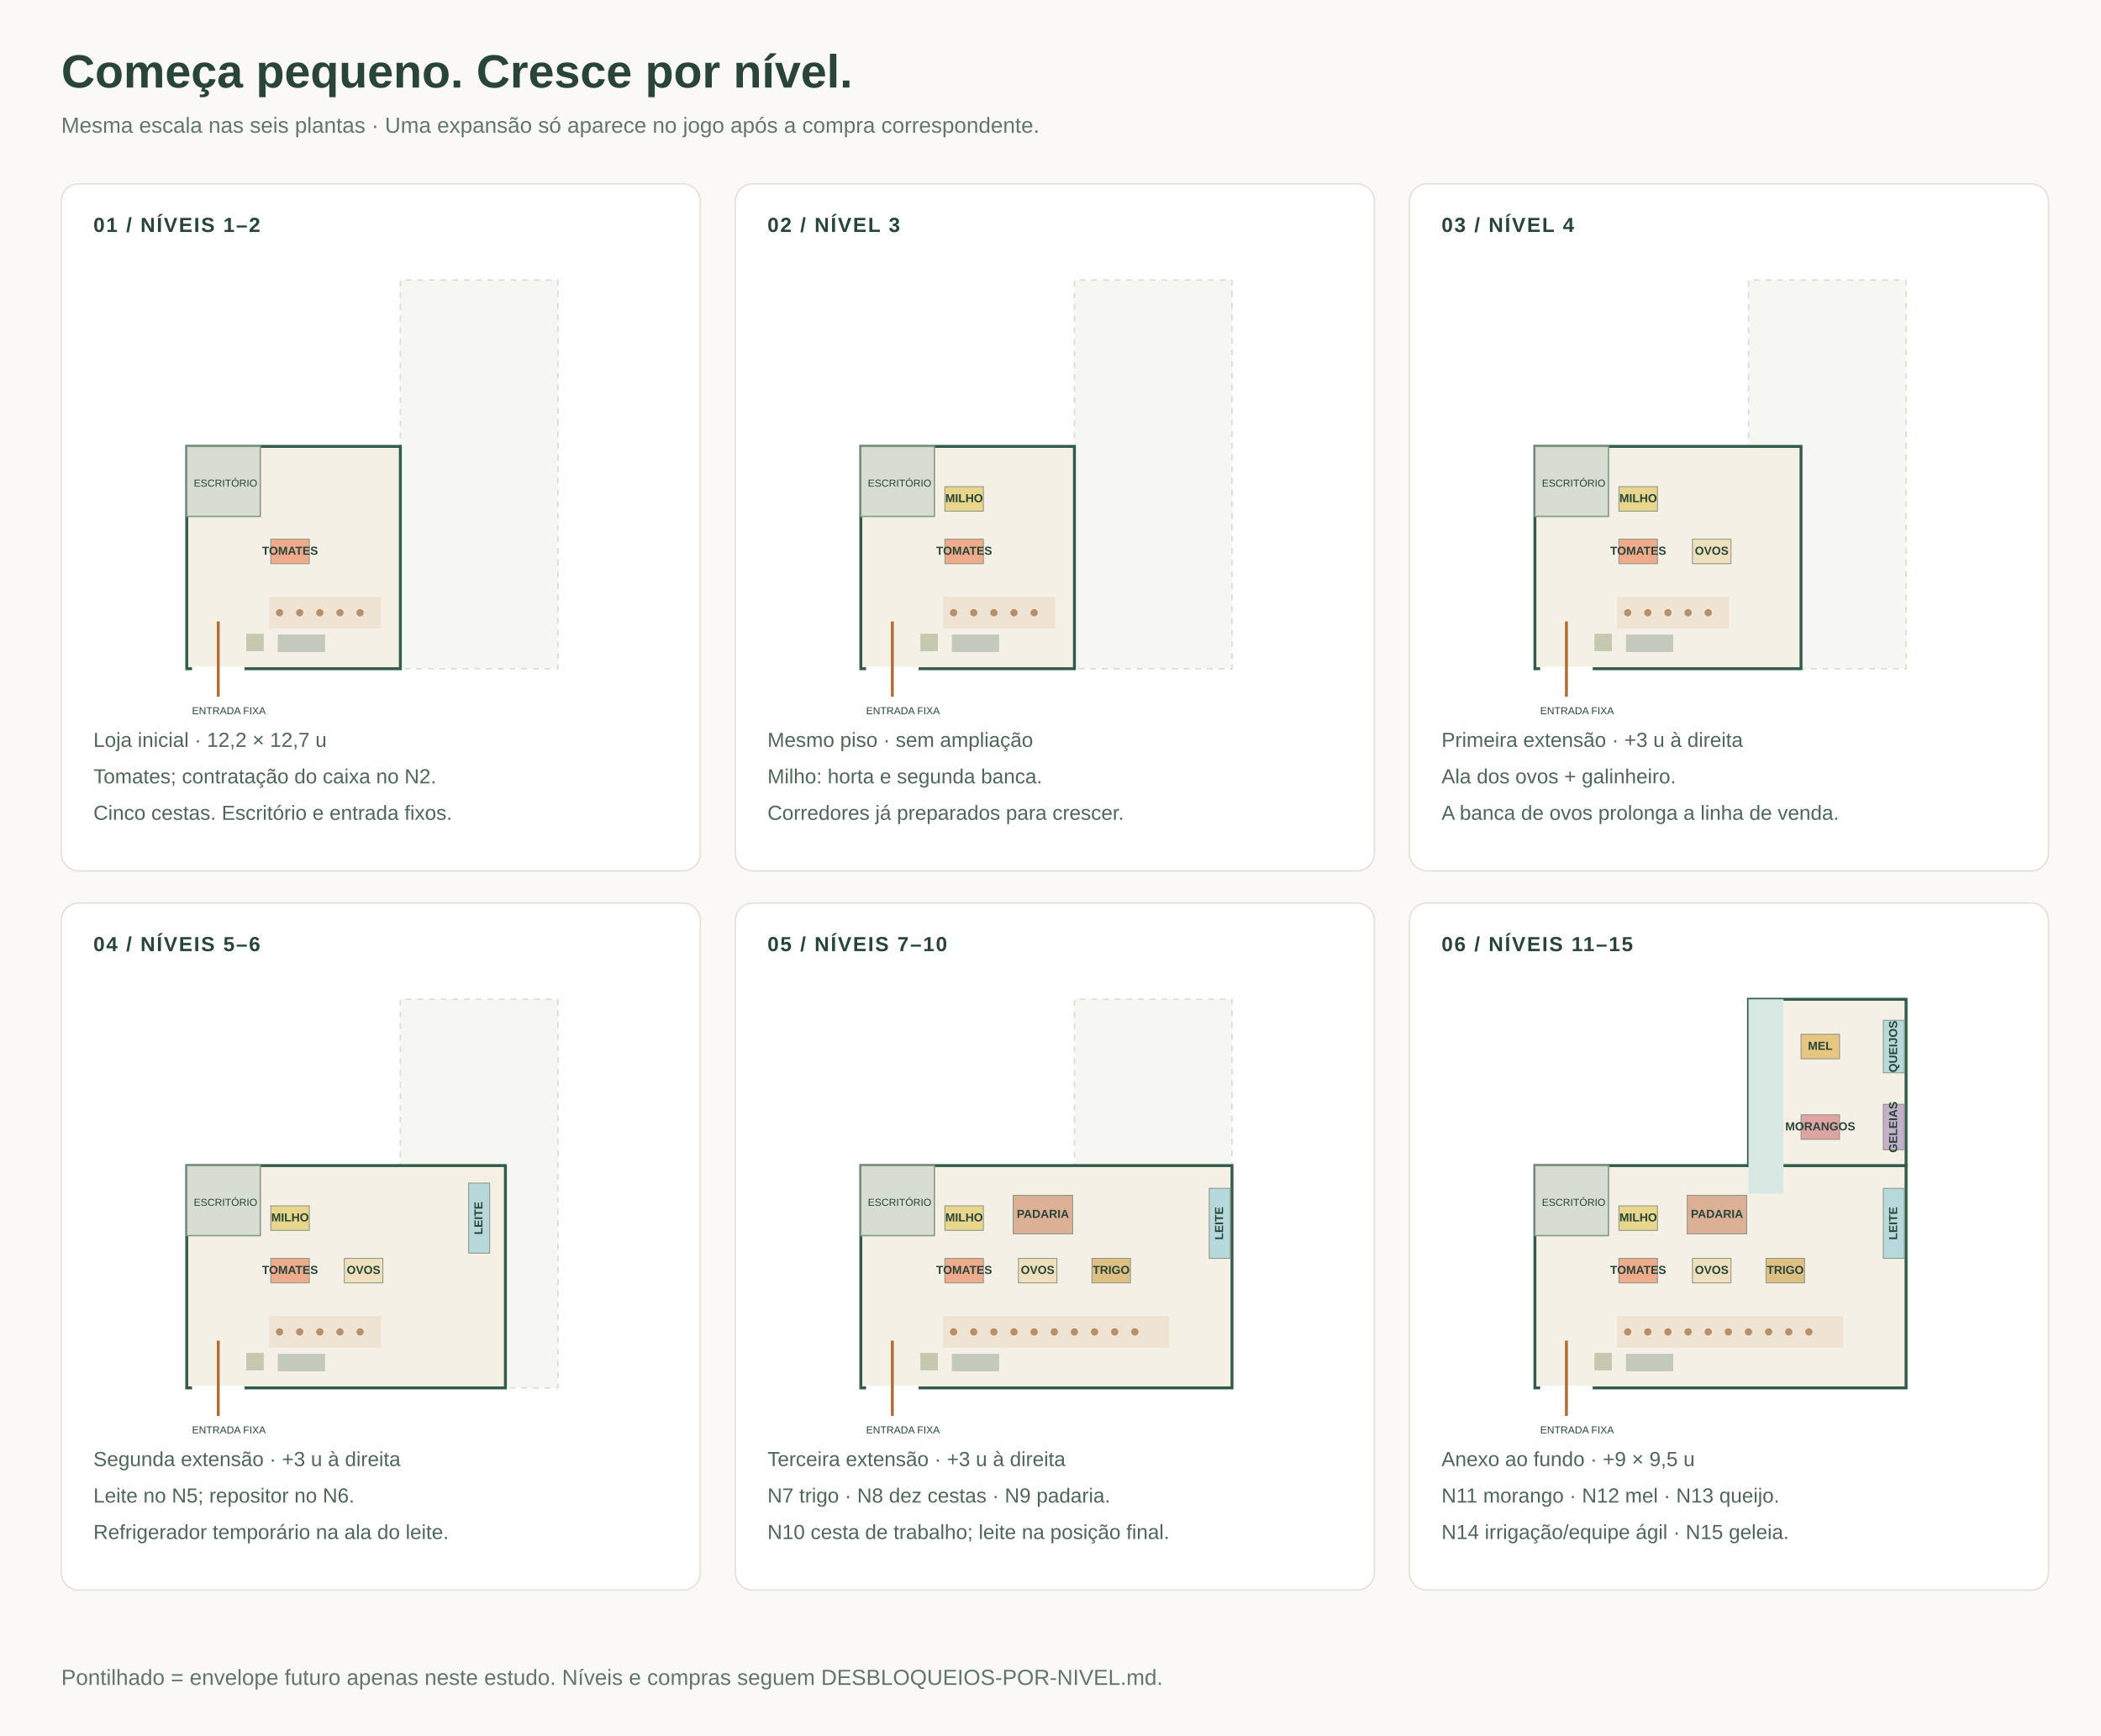
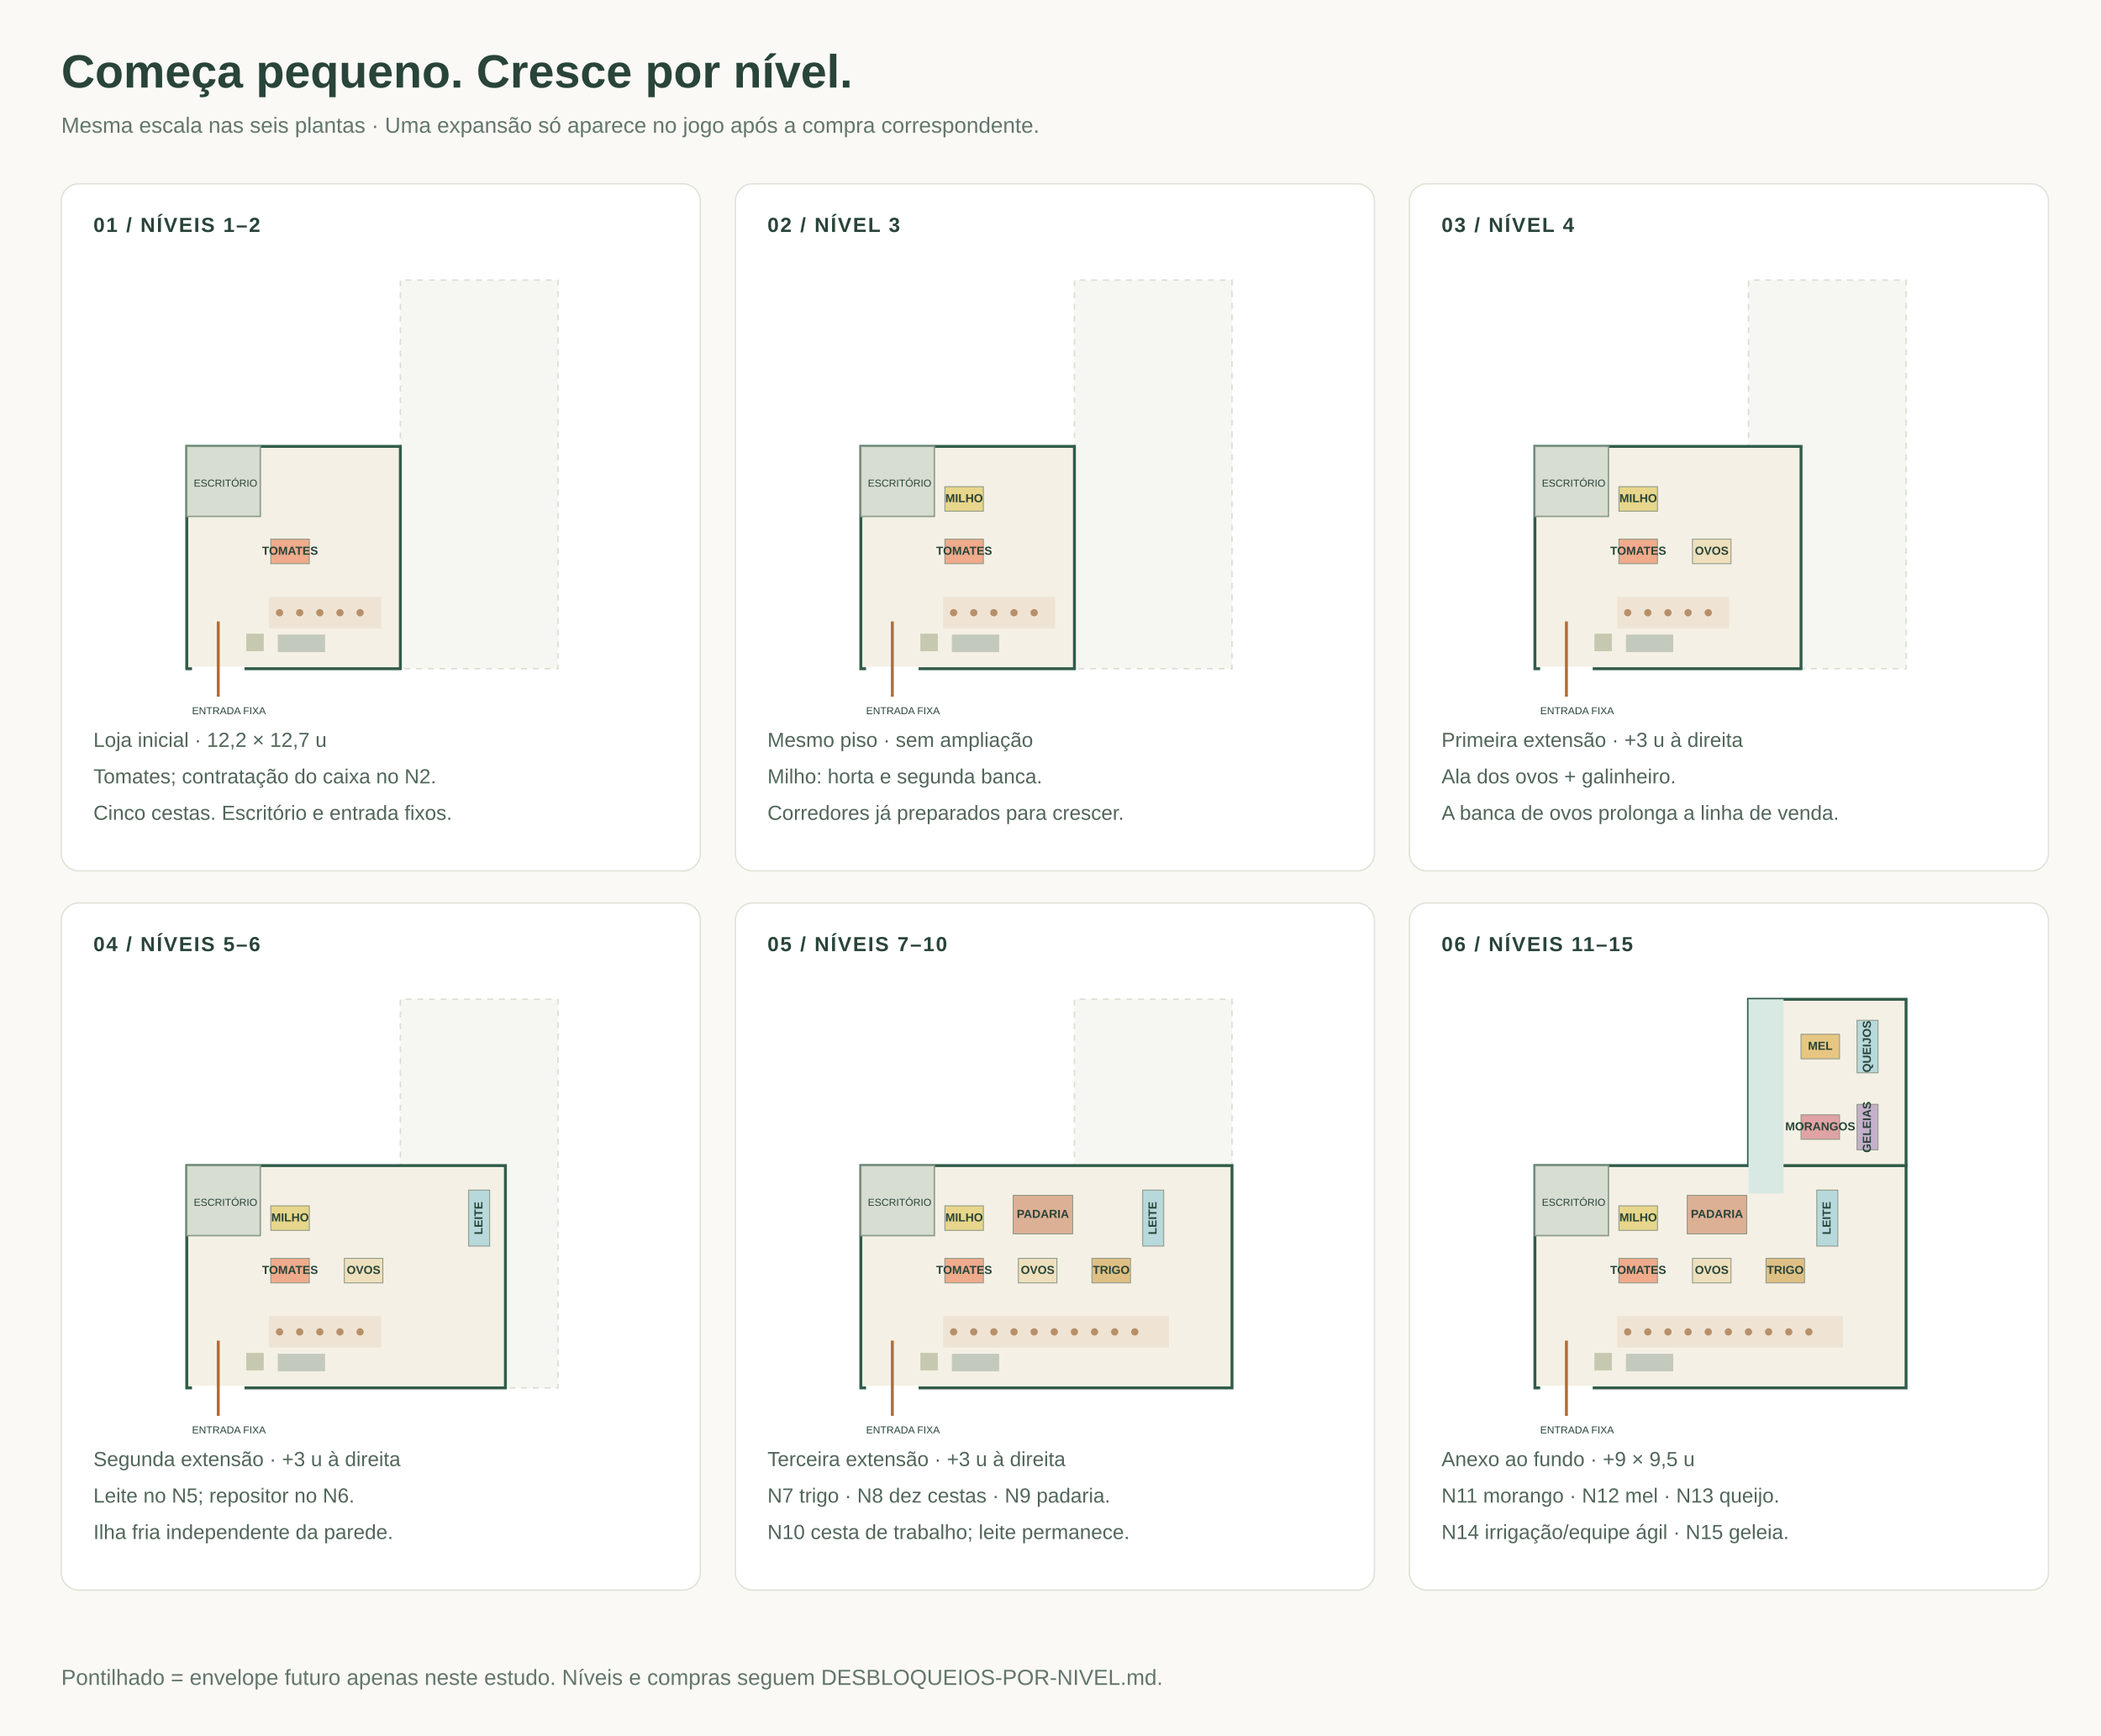
<svg xmlns="http://www.w3.org/2000/svg" width="1440" height="1190" viewBox="0 0 1440 1190" role="img" aria-labelledby="title desc">
  <style>text{font-family:Arial,sans-serif;fill:#294439}.h{font-size:32px;font-weight:bold}.sub{font-size:15px;fill:#63766b}.t{font-size:14px;font-weight:bold;letter-spacing:1px}.n{font-size:14px;fill:#51665a}.f{font-size:8px;font-weight:bold}.mini{font-size:7px}</style>
  <rect width="1440" height="1190" fill="#faf9f5" />
  <text x="42" y="60" class="h">Começa pequeno. Cresce por nível.</text>
  <text x="42" y="91" class="sub">Mesma escala nas seis plantas · Uma expansão só aparece no jogo após a compra correspondente.</text>
  <rect x="42" y="126" width="438" height="471" rx="12" fill="#fff" stroke="#e1e3d9" />
  <text x="64" y="159" class="t">01 / NÍVEIS 1–2</text>
  <path d="M128,306H274.4V192H382.4V458.4H128Z" fill="#f6f7f2" stroke="#d8dfd2" stroke-dasharray="4 4" />
  <rect x="128" y="306" width="146.4" height="152.4" fill="#f4f0e5" stroke="#315c49" stroke-width="2" />
  <rect x="128" y="306" width="50.4" height="48" fill="#d8ddd1" stroke="#8b9c8d" />
  <text x="132.8" y="333.6" class="mini">ESCRITÓRIO</text>
  <rect x="185.6" y="369.6" width="26.4" height="16.8" fill="#efab8c" stroke="#8b9585" stroke-width="0.6" />
  <text transform="translate(198.8,378)" text-anchor="middle" dominant-baseline="middle" class="f">TOMATES</text>
  <rect x="184.4" y="409.2" width="76.8" height="21.6" fill="#efe4d4" />
  <rect x="190.4" y="435" width="32.4" height="12" fill="#c4c9be" />
  <rect x="168.8" y="434.4" width="12" height="12" fill="#c6c9af" />
  <circle cx="191.6" cy="420" r="2.5" fill="#b79069" />
  <circle cx="205.4" cy="420" r="2.5" fill="#b79069" />
  <circle cx="219.2" cy="420" r="2.5" fill="#b79069" />
  <circle cx="233" cy="420" r="2.5" fill="#b79069" />
  <circle cx="246.8" cy="420" r="2.5" fill="#b79069" />
  <rect x="131.6" y="456.96" width="36" height="2.88" fill="#fff" />
  <path d="M149.6,477.6V426" stroke="#b16d36" stroke-width="2" />
  <text x="131.6" y="489.6" class="mini">ENTRADA FIXA</text>
  <text x="64" y="512" class="n">Loja inicial · 12,2 × 12,7 u</text>
  <text x="64" y="537" class="n">Tomates; contratação do caixa no N2.</text>
  <text x="64" y="562" class="n">Cinco cestas. Escritório e entrada fixos.</text>
  <rect x="504" y="126" width="438" height="471" rx="12" fill="#fff" stroke="#e1e3d9" />
  <text x="526" y="159" class="t">02 / NÍVEL 3</text>
  <path d="M590,306H736.4V192H844.4V458.4H590Z" fill="#f6f7f2" stroke="#d8dfd2" stroke-dasharray="4 4" />
  <rect x="590" y="306" width="146.4" height="152.4" fill="#f4f0e5" stroke="#315c49" stroke-width="2" />
  <rect x="590" y="306" width="50.4" height="48" fill="#d8ddd1" stroke="#8b9c8d" />
  <text x="594.8" y="333.6" class="mini">ESCRITÓRIO</text>
  <rect x="647.6" y="369.6" width="26.4" height="16.8" fill="#efab8c" stroke="#8b9585" stroke-width="0.6" />
  <text transform="translate(660.8,378)" text-anchor="middle" dominant-baseline="middle" class="f">TOMATES</text>
  <rect x="647.6" y="333.6" width="26.4" height="16.8" fill="#e7d68b" stroke="#8b9585" stroke-width="0.6" />
  <text transform="translate(660.8,342)" text-anchor="middle" dominant-baseline="middle" class="f">MILHO</text>
  <rect x="646.4" y="409.2" width="76.8" height="21.6" fill="#efe4d4" />
  <rect x="652.4" y="435" width="32.4" height="12" fill="#c4c9be" />
  <rect x="630.8" y="434.4" width="12" height="12" fill="#c6c9af" />
  <circle cx="653.6" cy="420" r="2.5" fill="#b79069" />
  <circle cx="667.4" cy="420" r="2.5" fill="#b79069" />
  <circle cx="681.2" cy="420" r="2.5" fill="#b79069" />
  <circle cx="695" cy="420" r="2.5" fill="#b79069" />
  <circle cx="708.8" cy="420" r="2.5" fill="#b79069" />
  <rect x="593.6" y="456.96" width="36" height="2.88" fill="#fff" />
  <path d="M611.6,477.6V426" stroke="#b16d36" stroke-width="2" />
  <text x="593.6" y="489.6" class="mini">ENTRADA FIXA</text>
  <text x="526" y="512" class="n">Mesmo piso · sem ampliação</text>
  <text x="526" y="537" class="n">Milho: horta e segunda banca.</text>
  <text x="526" y="562" class="n">Corredores já preparados para crescer.</text>
  <rect x="966" y="126" width="438" height="471" rx="12" fill="#fff" stroke="#e1e3d9" />
  <text x="988" y="159" class="t">03 / NÍVEL 4</text>
  <path d="M1052,306H1198.4V192H1306.4V458.4H1052Z" fill="#f6f7f2" stroke="#d8dfd2" stroke-dasharray="4 4" />
  <rect x="1052" y="306" width="182.4" height="152.4" fill="#f4f0e5" stroke="#315c49" stroke-width="2" />
  <rect x="1052" y="306" width="50.4" height="48" fill="#d8ddd1" stroke="#8b9c8d" />
  <text x="1056.8" y="333.6" class="mini">ESCRITÓRIO</text>
  <rect x="1109.6" y="369.6" width="26.4" height="16.8" fill="#efab8c" stroke="#8b9585" stroke-width="0.6" />
  <text transform="translate(1122.8,378)" text-anchor="middle" dominant-baseline="middle" class="f">TOMATES</text>
  <rect x="1109.6" y="333.6" width="26.4" height="16.8" fill="#e7d68b" stroke="#8b9585" stroke-width="0.6" />
  <text transform="translate(1122.8,342)" text-anchor="middle" dominant-baseline="middle" class="f">MILHO</text>
  <rect x="1160" y="369.6" width="26.4" height="16.8" fill="#eee0bd" stroke="#8b9585" stroke-width="0.6" />
  <text transform="translate(1173.2,378)" text-anchor="middle" dominant-baseline="middle" class="f">OVOS</text>
  <rect x="1108.4" y="409.2" width="76.8" height="21.6" fill="#efe4d4" />
  <rect x="1114.4" y="435" width="32.4" height="12" fill="#c4c9be" />
  <rect x="1092.8" y="434.4" width="12" height="12" fill="#c6c9af" />
  <circle cx="1115.6" cy="420" r="2.5" fill="#b79069" />
  <circle cx="1129.4" cy="420" r="2.5" fill="#b79069" />
  <circle cx="1143.2" cy="420" r="2.5" fill="#b79069" />
  <circle cx="1157" cy="420" r="2.5" fill="#b79069" />
  <circle cx="1170.8" cy="420" r="2.5" fill="#b79069" />
  <rect x="1055.6" y="456.96" width="36" height="2.88" fill="#fff" />
  <path d="M1073.6,477.6V426" stroke="#b16d36" stroke-width="2" />
  <text x="1055.6" y="489.6" class="mini">ENTRADA FIXA</text>
  <text x="988" y="512" class="n">Primeira extensão · +3 u à direita</text>
  <text x="988" y="537" class="n">Ala dos ovos + galinheiro.</text>
  <text x="988" y="562" class="n">A banca de ovos prolonga a linha de venda.</text>
  <rect x="42" y="619" width="438" height="471" rx="12" fill="#fff" stroke="#e1e3d9" />
  <text x="64" y="652" class="t">04 / NÍVEIS 5–6</text>
  <path d="M128,799H274.4V685H382.4V951.4H128Z" fill="#f6f7f2" stroke="#d8dfd2" stroke-dasharray="4 4" />
  <rect x="128" y="799" width="218.4" height="152.4" fill="#f4f0e5" stroke="#315c49" stroke-width="2" />
  <rect x="128" y="799" width="50.4" height="48" fill="#d8ddd1" stroke="#8b9c8d" />
  <text x="132.8" y="826.6" class="mini">ESCRITÓRIO</text>
  <rect x="185.6" y="862.6" width="26.4" height="16.8" fill="#efab8c" stroke="#8b9585" stroke-width="0.6" />
  <text transform="translate(198.8,871)" text-anchor="middle" dominant-baseline="middle" class="f">TOMATES</text>
  <rect x="185.6" y="826.6" width="26.4" height="16.8" fill="#e7d68b" stroke="#8b9585" stroke-width="0.6" />
  <text transform="translate(198.8,835)" text-anchor="middle" dominant-baseline="middle" class="f">MILHO</text>
  <rect x="236" y="862.6" width="26.4" height="16.8" fill="#eee0bd" stroke="#8b9585" stroke-width="0.6" />
  <text transform="translate(249.2,871)" text-anchor="middle" dominant-baseline="middle" class="f">OVOS</text>
-   <rect x="321.2" y="811" width="14.4" height="48" fill="#b8d9db" stroke="#8b9585" stroke-width="0.6" />
+   <rect x="321.2" y="815.8" width="14.4" height="38.4" fill="#b8d9db" stroke="#8b9585" stroke-width="0.6" />
  <text transform="translate(328.4,835) rotate(-90)" text-anchor="middle" dominant-baseline="middle" class="f">LEITE</text>
  <rect x="184.4" y="902.2" width="76.8" height="21.6" fill="#efe4d4" />
  <rect x="190.4" y="928" width="32.4" height="12" fill="#c4c9be" />
  <rect x="168.8" y="927.4" width="12" height="12" fill="#c6c9af" />
  <circle cx="191.6" cy="913" r="2.5" fill="#b79069" />
  <circle cx="205.4" cy="913" r="2.5" fill="#b79069" />
  <circle cx="219.2" cy="913" r="2.5" fill="#b79069" />
  <circle cx="233" cy="913" r="2.5" fill="#b79069" />
  <circle cx="246.8" cy="913" r="2.5" fill="#b79069" />
  <rect x="131.6" y="949.96" width="36" height="2.88" fill="#fff" />
  <path d="M149.6,970.6V919" stroke="#b16d36" stroke-width="2" />
  <text x="131.6" y="982.6" class="mini">ENTRADA FIXA</text>
  <text x="64" y="1005" class="n">Segunda extensão · +3 u à direita</text>
  <text x="64" y="1030" class="n">Leite no N5; repositor no N6.</text>
-   <text x="64" y="1055" class="n">Refrigerador temporário na ala do leite.</text>
+   <text x="64" y="1055" class="n">Ilha fria independente da parede.</text>
  <rect x="504" y="619" width="438" height="471" rx="12" fill="#fff" stroke="#e1e3d9" />
  <text x="526" y="652" class="t">05 / NÍVEIS 7–10</text>
  <path d="M590,799H736.4V685H844.4V951.4H590Z" fill="#f6f7f2" stroke="#d8dfd2" stroke-dasharray="4 4" />
  <rect x="590" y="799" width="254.4" height="152.4" fill="#f4f0e5" stroke="#315c49" stroke-width="2" />
  <rect x="590" y="799" width="50.4" height="48" fill="#d8ddd1" stroke="#8b9c8d" />
  <text x="594.8" y="826.6" class="mini">ESCRITÓRIO</text>
  <rect x="647.6" y="862.6" width="26.4" height="16.8" fill="#efab8c" stroke="#8b9585" stroke-width="0.6" />
  <text transform="translate(660.8,871)" text-anchor="middle" dominant-baseline="middle" class="f">TOMATES</text>
  <rect x="647.6" y="826.6" width="26.4" height="16.8" fill="#e7d68b" stroke="#8b9585" stroke-width="0.6" />
  <text transform="translate(660.8,835)" text-anchor="middle" dominant-baseline="middle" class="f">MILHO</text>
  <rect x="698" y="862.6" width="26.4" height="16.8" fill="#eee0bd" stroke="#8b9585" stroke-width="0.6" />
  <text transform="translate(711.2,871)" text-anchor="middle" dominant-baseline="middle" class="f">OVOS</text>
  <rect x="748.4" y="862.6" width="26.4" height="16.8" fill="#dfc084" stroke="#8b9585" stroke-width="0.6" />
  <text transform="translate(761.6,871)" text-anchor="middle" dominant-baseline="middle" class="f">TRIGO</text>
  <rect x="694.4" y="819.4" width="40.8" height="26.4" fill="#dcb095" stroke="#8b9585" stroke-width="0.6" />
  <text transform="translate(714.8,832.6)" text-anchor="middle" dominant-baseline="middle" class="f">PADARIA</text>
-   <rect x="828.8" y="814.6" width="14.4" height="48" fill="#b8d9db" stroke="#8b9585" stroke-width="0.6" />
-   <text transform="translate(836,838.6) rotate(-90)" text-anchor="middle" dominant-baseline="middle" class="f">LEITE</text>
+   <rect x="783.2" y="815.8" width="14.4" height="38.4" fill="#b8d9db" stroke="#8b9585" stroke-width="0.6" />
+   <text transform="translate(790.4,835) rotate(-90)" text-anchor="middle" dominant-baseline="middle" class="f">LEITE</text>
  <rect x="646.4" y="902.2" width="154.8" height="21.6" fill="#efe4d4" />
  <rect x="652.4" y="928" width="32.4" height="12" fill="#c4c9be" />
  <rect x="630.8" y="927.4" width="12" height="12" fill="#c6c9af" />
  <circle cx="653.6" cy="913" r="2.5" fill="#b79069" />
  <circle cx="667.4" cy="913" r="2.5" fill="#b79069" />
  <circle cx="681.2" cy="913" r="2.5" fill="#b79069" />
  <circle cx="695" cy="913" r="2.5" fill="#b79069" />
  <circle cx="708.8" cy="913" r="2.5" fill="#b79069" />
  <circle cx="722.6" cy="913" r="2.5" fill="#b79069" />
  <circle cx="736.4" cy="913" r="2.5" fill="#b79069" />
  <circle cx="750.2" cy="913" r="2.5" fill="#b79069" />
  <circle cx="764" cy="913" r="2.5" fill="#b79069" />
  <circle cx="777.8" cy="913" r="2.5" fill="#b79069" />
  <rect x="593.6" y="949.96" width="36" height="2.88" fill="#fff" />
  <path d="M611.6,970.6V919" stroke="#b16d36" stroke-width="2" />
  <text x="593.6" y="982.6" class="mini">ENTRADA FIXA</text>
  <text x="526" y="1005" class="n">Terceira extensão · +3 u à direita</text>
  <text x="526" y="1030" class="n">N7 trigo · N8 dez cestas · N9 padaria.</text>
-   <text x="526" y="1055" class="n">N10 cesta de trabalho; leite na posição final.</text>
+   <text x="526" y="1055" class="n">N10 cesta de trabalho; leite permanece.</text>
  <rect x="966" y="619" width="438" height="471" rx="12" fill="#fff" stroke="#e1e3d9" />
  <text x="988" y="652" class="t">06 / NÍVEIS 11–15</text>
  <path d="M1052,799H1198.4V685H1306.4V951.4H1052Z" fill="#f6f7f2" stroke="#d8dfd2" stroke-dasharray="4 4" />
  <rect x="1052" y="799" width="254.4" height="152.4" fill="#f4f0e5" stroke="#315c49" stroke-width="2" />
  <rect x="1198.4" y="685" width="108" height="114" fill="#f4f0e5" stroke="#315c49" stroke-width="2" />
  <rect x="1052" y="799" width="50.4" height="48" fill="#d8ddd1" stroke="#8b9c8d" />
  <text x="1056.8" y="826.6" class="mini">ESCRITÓRIO</text>
  <rect x="1198.4" y="685" width="24" height="133.2" fill="#d8e9e4" />
  <rect x="1109.6" y="862.6" width="26.4" height="16.8" fill="#efab8c" stroke="#8b9585" stroke-width="0.6" />
  <text transform="translate(1122.8,871)" text-anchor="middle" dominant-baseline="middle" class="f">TOMATES</text>
  <rect x="1109.6" y="826.6" width="26.4" height="16.8" fill="#e7d68b" stroke="#8b9585" stroke-width="0.6" />
  <text transform="translate(1122.8,835)" text-anchor="middle" dominant-baseline="middle" class="f">MILHO</text>
  <rect x="1160" y="862.6" width="26.4" height="16.8" fill="#eee0bd" stroke="#8b9585" stroke-width="0.6" />
  <text transform="translate(1173.2,871)" text-anchor="middle" dominant-baseline="middle" class="f">OVOS</text>
  <rect x="1210.4" y="862.6" width="26.4" height="16.8" fill="#dfc084" stroke="#8b9585" stroke-width="0.6" />
  <text transform="translate(1223.6,871)" text-anchor="middle" dominant-baseline="middle" class="f">TRIGO</text>
  <rect x="1156.4" y="819.4" width="40.8" height="26.4" fill="#dcb095" stroke="#8b9585" stroke-width="0.6" />
  <text transform="translate(1176.8,832.6)" text-anchor="middle" dominant-baseline="middle" class="f">PADARIA</text>
-   <rect x="1290.8" y="814.6" width="14.4" height="48" fill="#b8d9db" stroke="#8b9585" stroke-width="0.6" />
-   <text transform="translate(1298,838.6) rotate(-90)" text-anchor="middle" dominant-baseline="middle" class="f">LEITE</text>
+   <rect x="1245.2" y="815.8" width="14.4" height="38.4" fill="#b8d9db" stroke="#8b9585" stroke-width="0.6" />
+   <text transform="translate(1252.4,835) rotate(-90)" text-anchor="middle" dominant-baseline="middle" class="f">LEITE</text>
  <rect x="1234.4" y="764.2" width="26.4" height="16.8" fill="#dfa3a4" stroke="#8b9585" stroke-width="0.6" />
  <text transform="translate(1247.6,772.6)" text-anchor="middle" dominant-baseline="middle" class="f">MORANGOS</text>
  <rect x="1234.4" y="709" width="26.4" height="16.8" fill="#e7c682" stroke="#8b9585" stroke-width="0.6" />
  <text transform="translate(1247.6,717.4)" text-anchor="middle" dominant-baseline="middle" class="f">MEL</text>
-   <rect x="1290.8" y="699.4" width="14.4" height="36" fill="#b8d9db" stroke="#8b9585" stroke-width="0.6" />
-   <text transform="translate(1298,717.4) rotate(-90)" text-anchor="middle" dominant-baseline="middle" class="f">QUEIJOS</text>
-   <rect x="1290.8" y="757" width="14.4" height="31.2" fill="#c5b0cb" stroke="#8b9585" stroke-width="0.6" />
-   <text transform="translate(1298,772.6) rotate(-90)" text-anchor="middle" dominant-baseline="middle" class="f">GELEIAS</text>
+   <rect x="1272.8" y="699.4" width="14.4" height="36" fill="#b8d9db" stroke="#8b9585" stroke-width="0.6" />
+   <text transform="translate(1280,717.4) rotate(-90)" text-anchor="middle" dominant-baseline="middle" class="f">QUEIJOS</text>
+   <rect x="1272.8" y="757" width="14.4" height="31.2" fill="#c5b0cb" stroke="#8b9585" stroke-width="0.6" />
+   <text transform="translate(1280,772.6) rotate(-90)" text-anchor="middle" dominant-baseline="middle" class="f">GELEIAS</text>
  <rect x="1108.4" y="902.2" width="154.8" height="21.6" fill="#efe4d4" />
  <rect x="1114.4" y="928" width="32.4" height="12" fill="#c4c9be" />
  <rect x="1092.8" y="927.4" width="12" height="12" fill="#c6c9af" />
  <circle cx="1115.6" cy="913" r="2.5" fill="#b79069" />
  <circle cx="1129.4" cy="913" r="2.5" fill="#b79069" />
  <circle cx="1143.2" cy="913" r="2.5" fill="#b79069" />
  <circle cx="1157" cy="913" r="2.5" fill="#b79069" />
  <circle cx="1170.8" cy="913" r="2.5" fill="#b79069" />
  <circle cx="1184.6" cy="913" r="2.5" fill="#b79069" />
  <circle cx="1198.4" cy="913" r="2.5" fill="#b79069" />
  <circle cx="1212.2" cy="913" r="2.5" fill="#b79069" />
  <circle cx="1226" cy="913" r="2.5" fill="#b79069" />
  <circle cx="1239.8" cy="913" r="2.5" fill="#b79069" />
  <rect x="1055.6" y="949.96" width="36" height="2.88" fill="#fff" />
  <path d="M1073.6,970.6V919" stroke="#b16d36" stroke-width="2" />
  <text x="1055.6" y="982.6" class="mini">ENTRADA FIXA</text>
  <text x="988" y="1005" class="n">Anexo ao fundo · +9 × 9,5 u</text>
  <text x="988" y="1030" class="n">N11 morango · N12 mel · N13 queijo.</text>
  <text x="988" y="1055" class="n">N14 irrigação/equipe ágil · N15 geleia.</text>
  <text x="42" y="1155" class="sub">Pontilhado = envelope futuro apenas neste estudo. Níveis e compras seguem DESBLOQUEIOS-POR-NIVEL.md.</text>
</svg>
